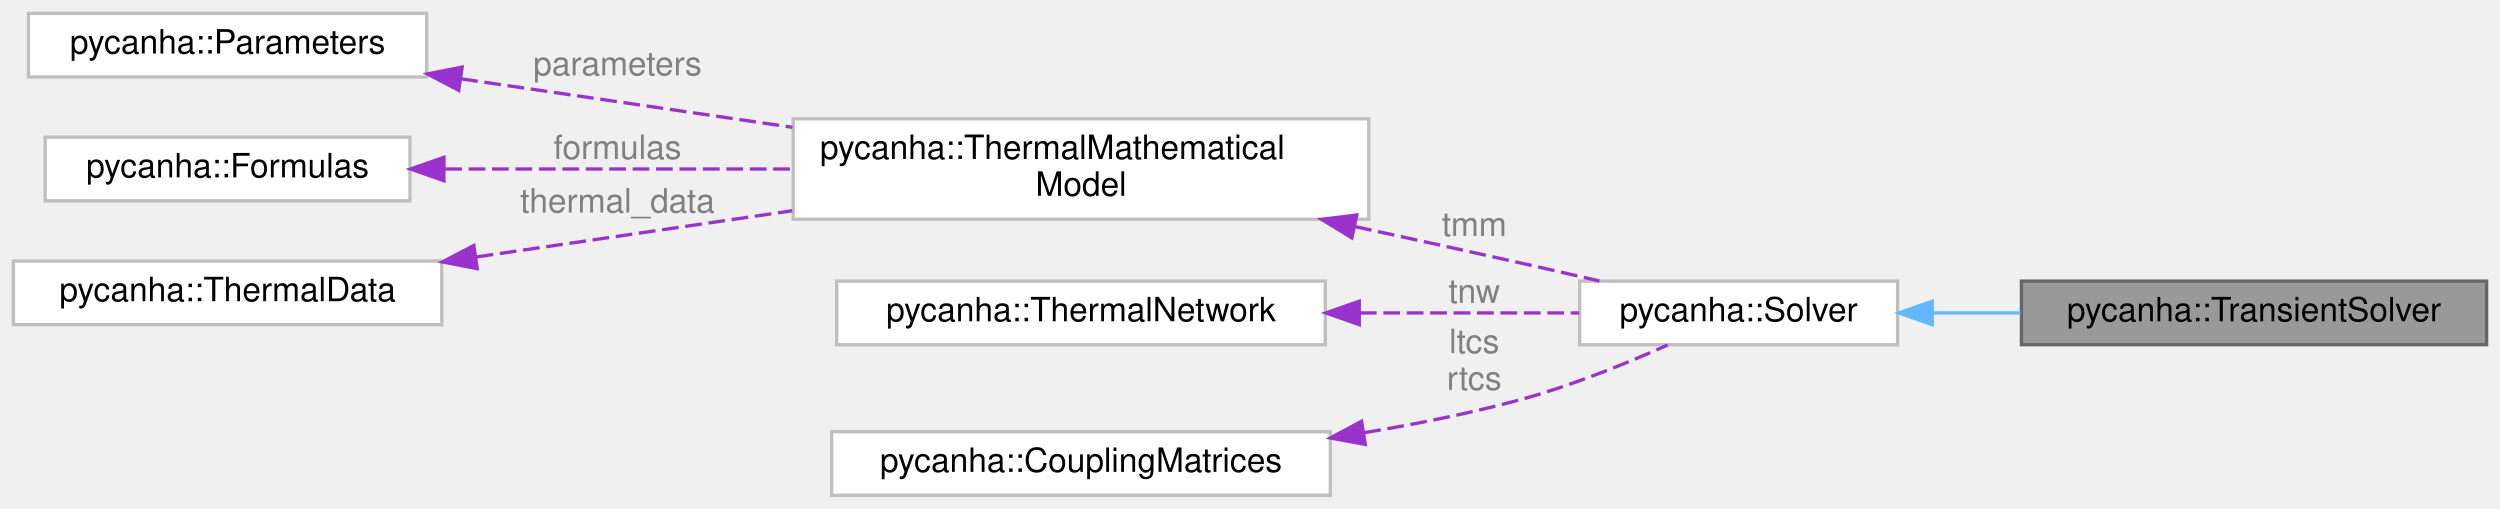
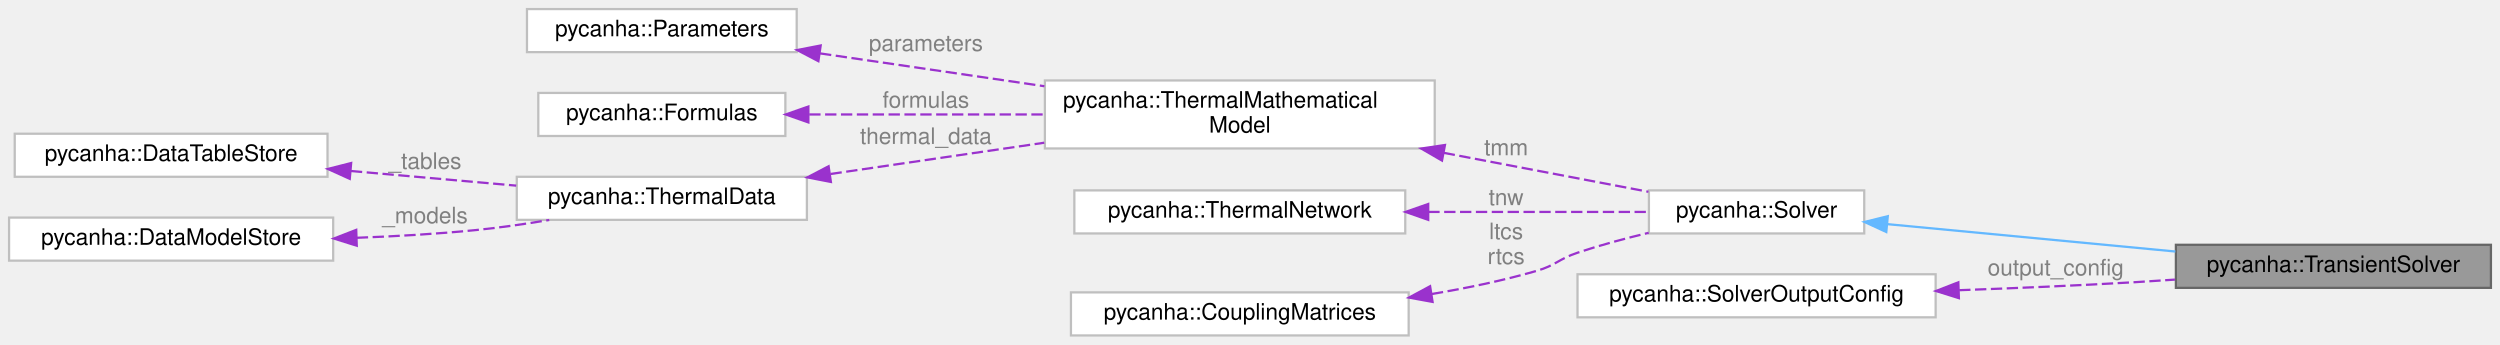
- <svg xmlns="http://www.w3.org/2000/svg" xmlns:xlink="http://www.w3.org/1999/xlink" width="747pt" height="152pt" viewBox="0.00 0.00 747.00 152.00">
+ <svg xmlns="http://www.w3.org/2000/svg" xmlns:xlink="http://www.w3.org/1999/xlink" width="1103pt" height="152pt" viewBox="0.00 0.00 1103.00 152.00">
  <g id="graph0" class="graph" transform="scale(1 1) rotate(0) translate(4 148)">
    <g id="Node000001" class="node">
      <g id="a_Node000001">
        <a xlink:title=" ">
-           <polygon fill="#999999" stroke="#666666" points="739,-64 600,-64 600,-45 739,-45 739,-64" />
-           <text text-anchor="middle" x="669.5" y="-52" font-family="Helvetica,sans-Serif" font-size="10.00">pycanha::TransientSolver</text>
+           <polygon fill="#999999" stroke="#666666" points="1095,-40 956,-40 956,-21 1095,-21 1095,-40" />
+           <text text-anchor="middle" x="1025.5" y="-28" font-family="Helvetica,sans-Serif" font-size="10.00">pycanha::TransientSolver</text>
        </a>
      </g>
    </g>
    <g id="Node000002" class="node">
      <g id="a_Node000002">
        <a xlink:href="classpycanha_1_1Solver.html" target="_top" xlink:title=" ">
-           <polygon fill="white" stroke="#bfbfbf" points="563,-64 468,-64 468,-45 563,-45 563,-64" />
-           <text text-anchor="middle" x="515.5" y="-52" font-family="Helvetica,sans-Serif" font-size="10.00">pycanha::Solver</text>
+           <polygon fill="white" stroke="#bfbfbf" points="818.5,-64 723.5,-64 723.5,-45 818.5,-45 818.5,-64" />
+           <text text-anchor="middle" x="771" y="-52" font-family="Helvetica,sans-Serif" font-size="10.00">pycanha::Solver</text>
        </a>
      </g>
    </g>
    <g id="edge1_Node000001_Node000002" class="edge">
      <g id="a_edge1_Node000001_Node000002">
        <a xlink:title=" ">
-           <path fill="none" stroke="#63b8ff" d="M573.56,-54.5C582.1,-54.5 590.98,-54.5 599.74,-54.5" />
-           <polygon fill="#63b8ff" stroke="#63b8ff" points="573.35,-51 563.35,-54.5 573.35,-58 573.35,-51" />
+           <path fill="none" stroke="#63b8ff" d="M828.88,-49.09C866.47,-45.52 915.98,-40.82 955.78,-37.03" />
+           <polygon fill="#63b8ff" stroke="#63b8ff" points="828.23,-45.64 818.61,-50.07 828.89,-52.61 828.23,-45.64" />
        </a>
      </g>
    </g>
    <g id="Node000003" class="node">
      <g id="a_Node000003">
        <a xlink:href="classpycanha_1_1ThermalMathematicalModel.html" target="_top" xlink:title=" ">
-           <polygon fill="white" stroke="#bfbfbf" points="405,-112.5 233,-112.5 233,-82.5 405,-82.5 405,-112.5" />
-           <text text-anchor="start" x="241" y="-100.5" font-family="Helvetica,sans-Serif" font-size="10.00">pycanha::ThermalMathematical</text>
-           <text text-anchor="middle" x="319" y="-89.5" font-family="Helvetica,sans-Serif" font-size="10.00">Model</text>
+           <polygon fill="white" stroke="#bfbfbf" points="629,-112.5 457,-112.5 457,-82.5 629,-82.5 629,-112.5" />
+           <text text-anchor="start" x="465" y="-100.5" font-family="Helvetica,sans-Serif" font-size="10.00">pycanha::ThermalMathematical</text>
+           <text text-anchor="middle" x="543" y="-89.5" font-family="Helvetica,sans-Serif" font-size="10.00">Model</text>
        </a>
      </g>
    </g>
    <g id="edge2_Node000002_Node000003" class="edge">
      <g id="a_edge2_Node000002_Node000003">
        <a xlink:title=" ">
-           <path fill="none" stroke="#9a32cd" stroke-dasharray="5,2" d="M400.91,-80.29C417.18,-76.77 434.14,-73.05 450,-69.5 457.74,-67.77 465.99,-65.88 473.92,-64.04" />
-           <polygon fill="#9a32cd" stroke="#9a32cd" points="399.93,-76.92 390.89,-82.45 401.4,-83.76 399.93,-76.92" />
+           <path fill="none" stroke="#9a32cd" stroke-dasharray="5,2" d="M632.96,-80.57C663.83,-74.7 697.2,-68.35 723.29,-63.39" />
+           <polygon fill="#9a32cd" stroke="#9a32cd" points="632.21,-77.15 623.04,-82.46 633.52,-84.03 632.21,-77.15" />
        </a>
      </g>
-       <text text-anchor="middle" x="436.5" y="-77.5" font-family="Helvetica,sans-Serif" font-size="10.00" fill="grey"> tmm</text>
+       <text text-anchor="middle" x="660.5" y="-79.5" font-family="Helvetica,sans-Serif" font-size="10.00" fill="grey"> tmm</text>
    </g>
    <g id="Node000004" class="node">
      <g id="a_Node000004">
        <a xlink:href="classpycanha_1_1Parameters.html" target="_top" xlink:title=" ">
-           <polygon fill="white" stroke="#bfbfbf" points="123.5,-144 4.5,-144 4.5,-125 123.5,-125 123.5,-144" />
-           <text text-anchor="middle" x="64" y="-132" font-family="Helvetica,sans-Serif" font-size="10.00">pycanha::Parameters</text>
+           <polygon fill="white" stroke="#bfbfbf" points="347.5,-144 228.5,-144 228.5,-125 347.5,-125 347.5,-144" />
+           <text text-anchor="middle" x="288" y="-132" font-family="Helvetica,sans-Serif" font-size="10.00">pycanha::Parameters</text>
        </a>
      </g>
    </g>
    <g id="edge3_Node000003_Node000004" class="edge">
      <g id="a_edge3_Node000003_Node000004">
        <a xlink:title=" ">
-           <path fill="none" stroke="#9a32cd" stroke-dasharray="5,2" d="M133.8,-124.44C164.33,-119.97 200.56,-114.67 232.79,-109.96" />
-           <polygon fill="#9a32cd" stroke="#9a32cd" points="133.07,-121.01 123.68,-125.92 134.08,-127.93 133.07,-121.01" />
+           <path fill="none" stroke="#9a32cd" stroke-dasharray="5,2" d="M357.8,-124.44C388.33,-119.97 424.56,-114.67 456.79,-109.96" />
+           <polygon fill="#9a32cd" stroke="#9a32cd" points="357.07,-121.01 347.68,-125.92 358.08,-127.93 357.07,-121.01" />
        </a>
      </g>
-       <text text-anchor="middle" x="180.5" y="-125.5" font-family="Helvetica,sans-Serif" font-size="10.00" fill="grey"> parameters</text>
+       <text text-anchor="middle" x="404.5" y="-125.5" font-family="Helvetica,sans-Serif" font-size="10.00" fill="grey"> parameters</text>
    </g>
    <g id="Node000005" class="node">
      <g id="a_Node000005">
        <a xlink:href="classpycanha_1_1Formulas.html" target="_top" xlink:title=" ">
-           <polygon fill="white" stroke="#bfbfbf" points="118.5,-107 9.5,-107 9.5,-88 118.5,-88 118.5,-107" />
-           <text text-anchor="middle" x="64" y="-95" font-family="Helvetica,sans-Serif" font-size="10.00">pycanha::Formulas</text>
+           <polygon fill="white" stroke="#bfbfbf" points="342.5,-107 233.5,-107 233.5,-88 342.5,-88 342.5,-107" />
+           <text text-anchor="middle" x="288" y="-95" font-family="Helvetica,sans-Serif" font-size="10.00">pycanha::Formulas</text>
        </a>
      </g>
    </g>
    <g id="edge4_Node000003_Node000005" class="edge">
      <g id="a_edge4_Node000003_Node000005">
        <a xlink:title=" ">
-           <path fill="none" stroke="#9a32cd" stroke-dasharray="5,2" d="M129.03,-97.5C160.43,-97.5 198.7,-97.5 232.57,-97.5" />
-           <polygon fill="#9a32cd" stroke="#9a32cd" points="128.65,-94 118.65,-97.5 128.65,-101 128.65,-94" />
+           <path fill="none" stroke="#9a32cd" stroke-dasharray="5,2" d="M353.03,-97.5C384.43,-97.5 422.7,-97.5 456.57,-97.5" />
+           <polygon fill="#9a32cd" stroke="#9a32cd" points="352.65,-94 342.65,-97.5 352.65,-101 352.65,-94" />
        </a>
      </g>
-       <text text-anchor="middle" x="180.5" y="-100.5" font-family="Helvetica,sans-Serif" font-size="10.00" fill="grey"> formulas</text>
+       <text text-anchor="middle" x="404.5" y="-100.5" font-family="Helvetica,sans-Serif" font-size="10.00" fill="grey"> formulas</text>
    </g>
    <g id="Node000006" class="node">
      <g id="a_Node000006">
        <a xlink:href="classpycanha_1_1ThermalData.html" target="_top" xlink:title=" ">
-           <polygon fill="white" stroke="#bfbfbf" points="128,-70 0,-70 0,-51 128,-51 128,-70" />
-           <text text-anchor="middle" x="64" y="-58" font-family="Helvetica,sans-Serif" font-size="10.00">pycanha::ThermalData</text>
+           <polygon fill="white" stroke="#bfbfbf" points="352,-70 224,-70 224,-51 352,-51 352,-70" />
+           <text text-anchor="middle" x="288" y="-58" font-family="Helvetica,sans-Serif" font-size="10.00">pycanha::ThermalData</text>
        </a>
      </g>
    </g>
    <g id="edge5_Node000003_Node000006" class="edge">
      <g id="a_edge5_Node000003_Node000006">
        <a xlink:title=" ">
-           <path fill="none" stroke="#9a32cd" stroke-dasharray="5,2" d="M138.42,-71.24C167.92,-75.55 202.13,-80.56 232.73,-85.03" />
-           <polygon fill="#9a32cd" stroke="#9a32cd" points="138.59,-67.73 128.19,-69.74 137.58,-74.65 138.59,-67.73" />
+           <path fill="none" stroke="#9a32cd" stroke-dasharray="5,2" d="M362.42,-71.24C391.92,-75.55 426.13,-80.56 456.73,-85.03" />
+           <polygon fill="#9a32cd" stroke="#9a32cd" points="362.59,-67.73 352.19,-69.74 361.58,-74.65 362.59,-67.73" />
        </a>
      </g>
-       <text text-anchor="middle" x="180.5" y="-84.5" font-family="Helvetica,sans-Serif" font-size="10.00" fill="grey"> thermal_data</text>
+       <text text-anchor="middle" x="404.5" y="-84.5" font-family="Helvetica,sans-Serif" font-size="10.00" fill="grey"> thermal_data</text>
    </g>
    <g id="Node000007" class="node">
      <g id="a_Node000007">
-         <a xlink:href="classpycanha_1_1ThermalNetwork.html" target="_top" xlink:title=" ">
-           <polygon fill="white" stroke="#bfbfbf" points="392,-64 246,-64 246,-45 392,-45 392,-64" />
-           <text text-anchor="middle" x="319" y="-52" font-family="Helvetica,sans-Serif" font-size="10.00">pycanha::ThermalNetwork</text>
+         <a xlink:href="classpycanha_1_1DataTableStore.html" target="_top" xlink:title=" ">
+           <polygon fill="white" stroke="#bfbfbf" points="140.5,-89 2.5,-89 2.5,-70 140.5,-70 140.5,-89" />
+           <text text-anchor="middle" x="71.5" y="-77" font-family="Helvetica,sans-Serif" font-size="10.00">pycanha::DataTableStore</text>
        </a>
      </g>
    </g>
-     <g id="edge6_Node000002_Node000007" class="edge">
-       <g id="a_edge6_Node000002_Node000007">
+     <g id="edge6_Node000006_Node000007" class="edge">
+       <g id="a_edge6_Node000006_Node000007">
        <a xlink:title=" ">
-           <path fill="none" stroke="#9a32cd" stroke-dasharray="5,2" d="M402.34,-54.5C424.72,-54.5 448.19,-54.5 467.83,-54.5" />
-           <polygon fill="#9a32cd" stroke="#9a32cd" points="402.15,-51 392.15,-54.5 402.15,-58 402.15,-51" />
+           <path fill="none" stroke="#9a32cd" stroke-dasharray="5,2" d="M150.81,-72.56C174.8,-70.44 200.89,-68.13 223.75,-66.1" />
+           <polygon fill="#9a32cd" stroke="#9a32cd" points="150.32,-69.09 140.66,-73.46 150.93,-76.07 150.32,-69.09" />
        </a>
      </g>
-       <text text-anchor="middle" x="436.5" y="-57.5" font-family="Helvetica,sans-Serif" font-size="10.00" fill="grey"> tnw</text>
+       <text text-anchor="middle" x="183.5" y="-73.5" font-family="Helvetica,sans-Serif" font-size="10.00" fill="grey"> _tables</text>
    </g>
    <g id="Node000008" class="node">
      <g id="a_Node000008">
-         <a xlink:href="classpycanha_1_1CouplingMatrices.html" target="_top" xlink:title=" ">
-           <polygon fill="white" stroke="#bfbfbf" points="393.5,-19 244.5,-19 244.5,0 393.5,0 393.5,-19" />
-           <text text-anchor="middle" x="319" y="-7" font-family="Helvetica,sans-Serif" font-size="10.00">pycanha::CouplingMatrices</text>
+         <a xlink:href="classpycanha_1_1DataModelStore.html" target="_top" xlink:title=" ">
+           <polygon fill="white" stroke="#bfbfbf" points="143,-52 0,-52 0,-33 143,-33 143,-52" />
+           <text text-anchor="middle" x="71.5" y="-40" font-family="Helvetica,sans-Serif" font-size="10.00">pycanha::DataModelStore</text>
        </a>
      </g>
    </g>
-     <g id="edge7_Node000002_Node000008" class="edge">
-       <g id="a_edge7_Node000002_Node000008">
+     <g id="edge7_Node000006_Node000008" class="edge">
+       <g id="a_edge7_Node000006_Node000008">
        <a xlink:title=" ">
-           <path fill="none" stroke="#9a32cd" stroke-dasharray="5,2" d="M403.64,-18.72C419.19,-21.28 435.19,-24.49 450,-28.5 465.27,-32.63 481.8,-39.34 494.3,-44.91" />
-           <polygon fill="#9a32cd" stroke="#9a32cd" points="403.93,-15.22 393.51,-17.13 402.84,-22.14 403.93,-15.22" />
+           <path fill="none" stroke="#9a32cd" stroke-dasharray="5,2" d="M153.41,-43.09C170.79,-43.73 189.03,-44.79 206,-46.5 216.51,-47.56 227.71,-49.18 238.32,-50.94" />
+           <polygon fill="#9a32cd" stroke="#9a32cd" points="153.4,-39.59 143.29,-42.76 153.17,-46.58 153.4,-39.59" />
        </a>
      </g>
-       <text text-anchor="middle" x="436.5" y="-42.5" font-family="Helvetica,sans-Serif" font-size="10.00" fill="grey"> ltcs</text>
-       <text text-anchor="middle" x="436.5" y="-31.5" font-family="Helvetica,sans-Serif" font-size="10.00" fill="grey">rtcs</text>
+       <text text-anchor="middle" x="183.5" y="-49.5" font-family="Helvetica,sans-Serif" font-size="10.00" fill="grey"> _models</text>
+     </g>
+     <g id="Node000009" class="node">
+       <g id="a_Node000009">
+         <a xlink:href="classpycanha_1_1ThermalNetwork.html" target="_top" xlink:title=" ">
+           <polygon fill="white" stroke="#bfbfbf" points="616,-64 470,-64 470,-45 616,-45 616,-64" />
+           <text text-anchor="middle" x="543" y="-52" font-family="Helvetica,sans-Serif" font-size="10.00">pycanha::ThermalNetwork</text>
+         </a>
+       </g>
+     </g>
+     <g id="edge8_Node000002_Node000009" class="edge">
+       <g id="a_edge8_Node000002_Node000009">
+         <a xlink:title=" ">
+           <path fill="none" stroke="#9a32cd" stroke-dasharray="5,2" d="M626.16,-54.5C658.91,-54.5 695.4,-54.5 723.43,-54.5" />
+           <polygon fill="#9a32cd" stroke="#9a32cd" points="626.13,-51 616.13,-54.5 626.13,-58 626.13,-51" />
+         </a>
+       </g>
+       <text text-anchor="middle" x="660.5" y="-57.5" font-family="Helvetica,sans-Serif" font-size="10.00" fill="grey"> tnw</text>
+     </g>
+     <g id="Node000010" class="node">
+       <g id="a_Node000010">
+         <a xlink:href="classpycanha_1_1CouplingMatrices.html" target="_top" xlink:title=" ">
+           <polygon fill="white" stroke="#bfbfbf" points="617.5,-19 468.5,-19 468.5,0 617.5,0 617.5,-19" />
+           <text text-anchor="middle" x="543" y="-7" font-family="Helvetica,sans-Serif" font-size="10.00">pycanha::CouplingMatrices</text>
+         </a>
+       </g>
+     </g>
+     <g id="edge9_Node000002_Node000010" class="edge">
+       <g id="a_edge9_Node000002_Node000010">
+         <a xlink:title=" ">
+           <path fill="none" stroke="#9a32cd" stroke-dasharray="5,2" d="M627.76,-18.3C643.29,-20.9 659.26,-24.24 674,-28.5 682.41,-30.93 683.7,-33.73 692,-36.5 702.02,-39.85 712.96,-42.79 723.4,-45.28" />
+           <polygon fill="#9a32cd" stroke="#9a32cd" points="628.05,-14.8 617.63,-16.7 626.96,-21.72 628.05,-14.8" />
+         </a>
+       </g>
+       <text text-anchor="middle" x="660.5" y="-42.5" font-family="Helvetica,sans-Serif" font-size="10.00" fill="grey"> ltcs</text>
+       <text text-anchor="middle" x="660.5" y="-31.5" font-family="Helvetica,sans-Serif" font-size="10.00" fill="grey">rtcs</text>
+     </g>
+     <g id="Node000011" class="node">
+       <g id="a_Node000011">
+         <a xlink:href="structpycanha_1_1SolverOutputConfig.html" target="_top" xlink:title=" ">
+           <polygon fill="white" stroke="#bfbfbf" points="850,-27 692,-27 692,-8 850,-8 850,-27" />
+           <text text-anchor="middle" x="771" y="-15" font-family="Helvetica,sans-Serif" font-size="10.00">pycanha::SolverOutputConfig</text>
+         </a>
+       </g>
+     </g>
+     <g id="edge10_Node000001_Node000011" class="edge">
+       <g id="a_edge10_Node000001_Node000011">
+         <a xlink:title=" ">
+           <path fill="none" stroke="#9a32cd" stroke-dasharray="5,2" d="M860.38,-19.96C885.48,-20.86 912.82,-22.03 938,-23.5 943.72,-23.83 949.64,-24.22 955.59,-24.64" />
+           <polygon fill="#9a32cd" stroke="#9a32cd" points="860.26,-16.46 850.15,-19.61 860.02,-23.45 860.26,-16.46" />
+         </a>
+       </g>
+       <text text-anchor="middle" x="903" y="-26.5" font-family="Helvetica,sans-Serif" font-size="10.00" fill="grey"> output_config</text>
    </g>
  </g>
</svg>
